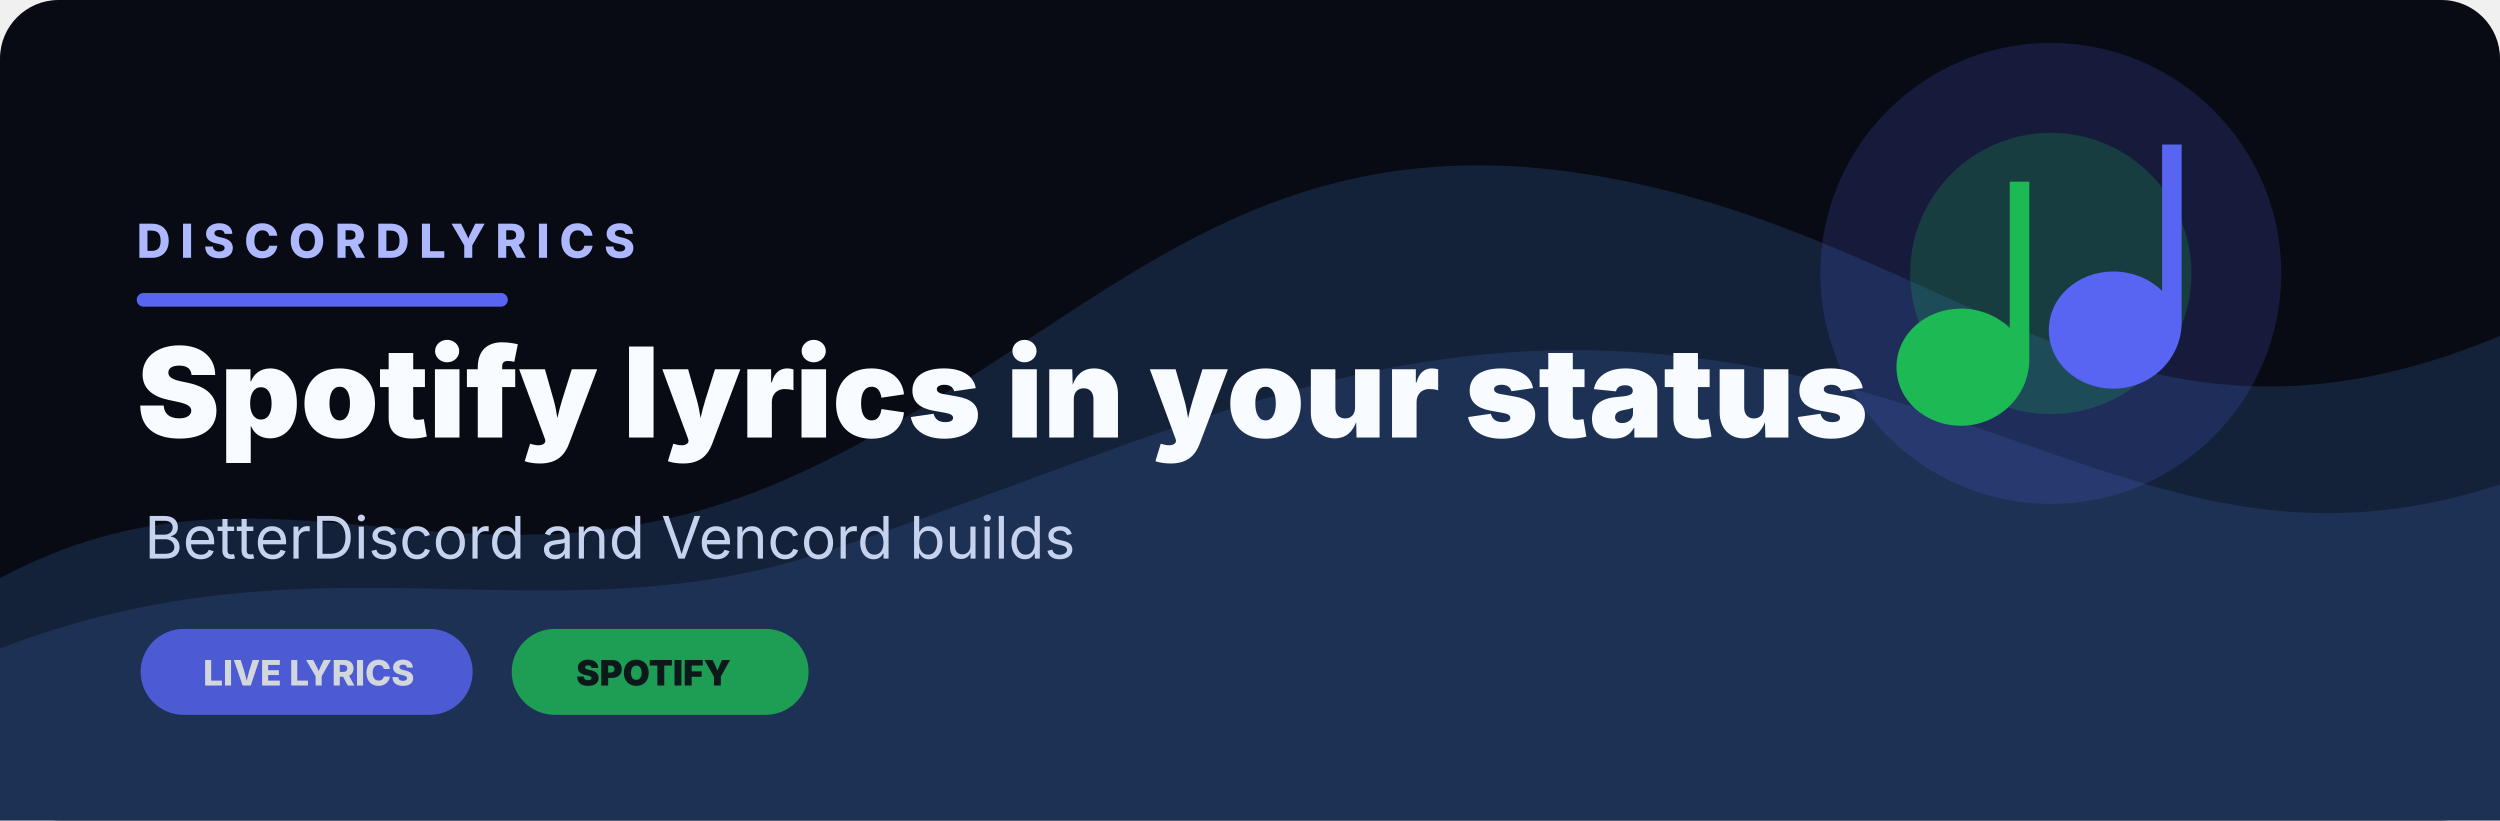
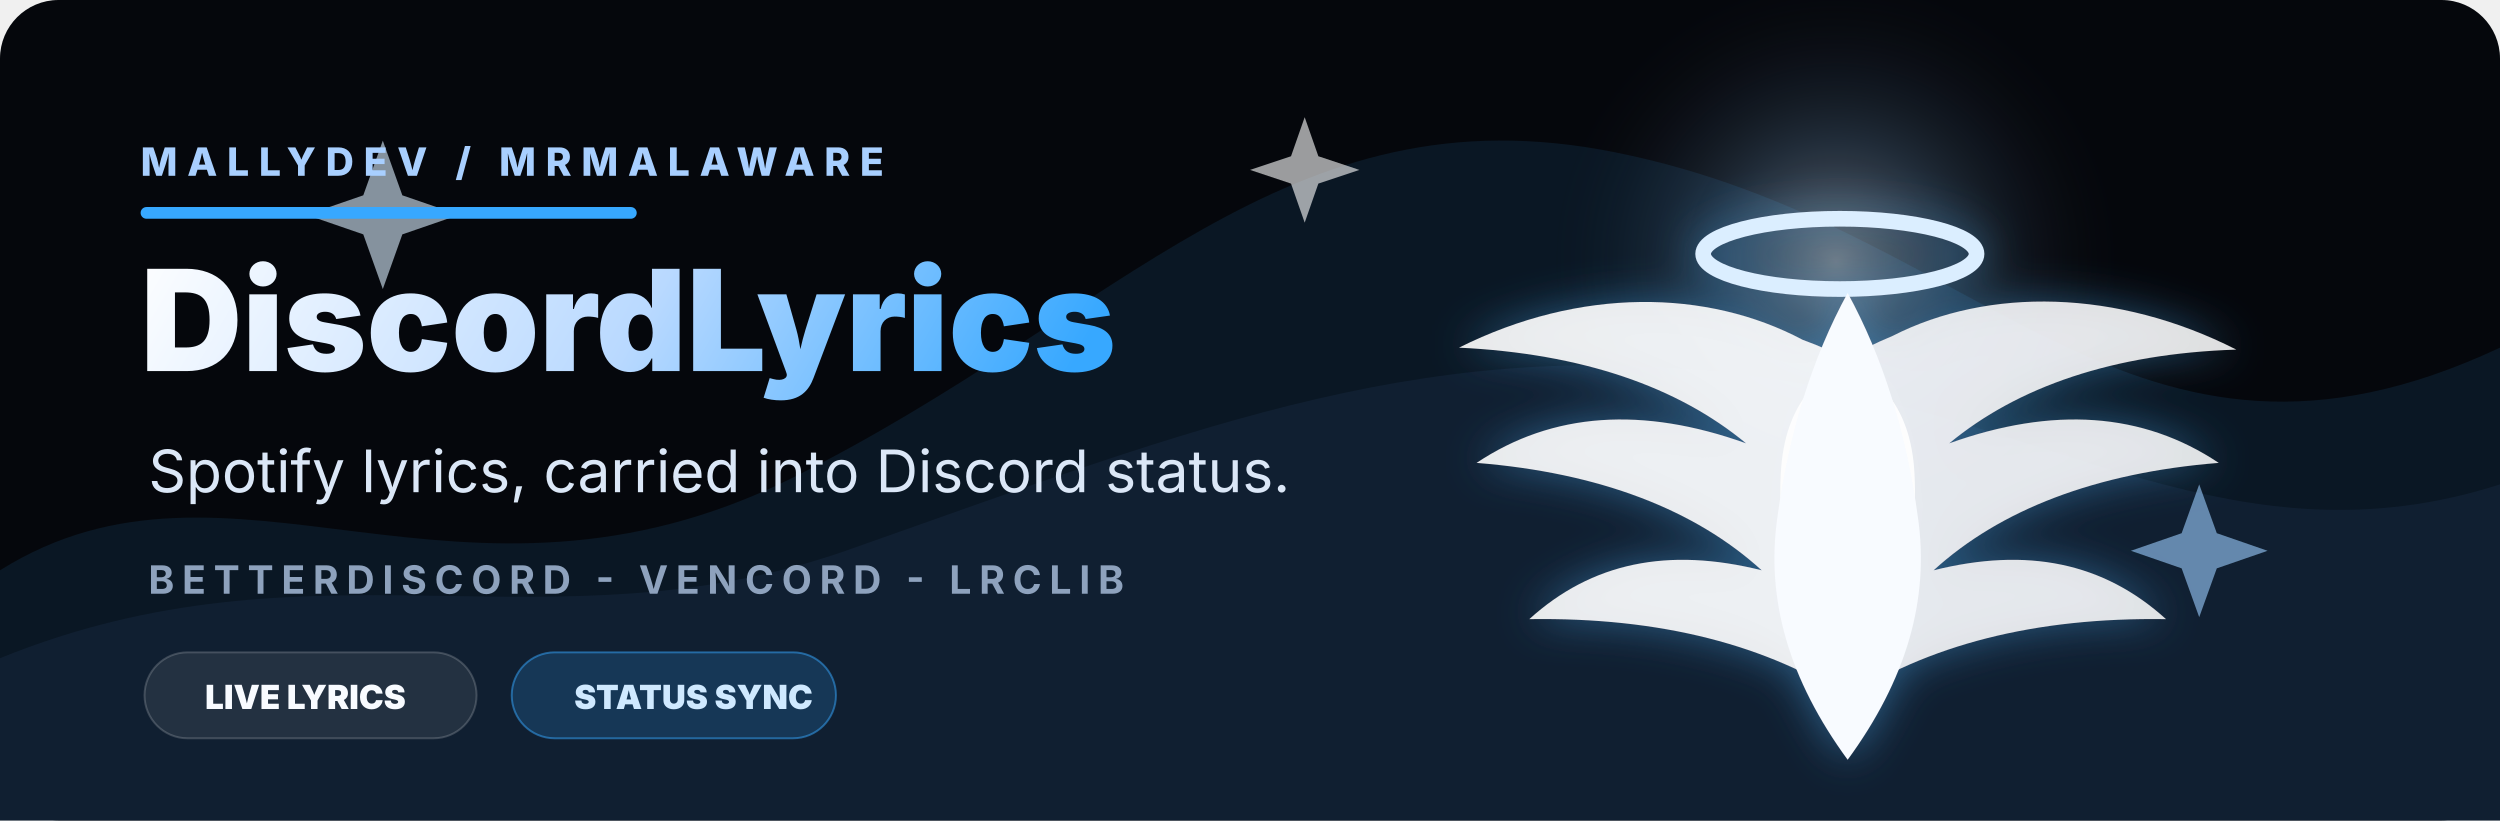
- <svg xmlns="http://www.w3.org/2000/svg" width="1280" height="420" viewBox="0 0 1280 420" fill="none" role="img" aria-label="DiscordLyrics">
-   <rect width="1280" height="420" rx="30" fill="#080b13" />
-   <path d="M0 296C142 220 242 320 410 242C557 174 632 56 823 91C1004 124 1088 252 1280 172V420H0V296Z" fill="#132139" />
-   <path d="M0 332C164 269 280 330 424 282C605 222 718 155 899 188C1055 217 1136 295 1280 248V420H0V332Z" fill="#1d3154" />
-   <circle cx="1050" cy="140" r="118" fill="#5865f2" fill-opacity=".18" />
-   <circle cx="1050" cy="140" r="72" fill="#1db954" fill-opacity=".22" />
-   <path d="M1039 93V184C1039 203 1023 218 1004 218C986 218 971 205 971 188C971 171 986 158 1004 158C1014 158 1023 162 1029 168V93H1039Z" fill="#1db954" />
-   <path d="M1117 74V165C1117 184 1101 199 1082 199C1064 199 1049 186 1049 169C1049 152 1064 139 1082 139C1092 139 1101 143 1107 149V74H1117Z" fill="#5865f2" />
-   <text x="70" y="132" fill="#aeb8ff" font-family="Inter, Segoe UI, Arial, sans-serif" font-size="24" font-weight="800" letter-spacing="5">DISCORDLYRICS</text>
-   <rect x="70" y="150" width="190" height="7" rx="3.5" fill="#5865f2" />
-   <text x="70" y="224" fill="#f8fbff" font-family="Inter, Segoe UI, Arial, sans-serif" font-size="64" font-weight="900">Spotify lyrics in your status</text>
-   <text x="74" y="286" fill="#c6d2ee" font-family="Inter, Segoe UI, Arial, sans-serif" font-size="30">BetterDiscord and Vencord builds</text>
-   <g opacity=".8">
-     <rect x="72" y="322" width="170" height="44" rx="22" fill="#5865f2" />
-     <text x="104" y="351" fill="#ffffff" font-family="Inter, Segoe UI, Arial, sans-serif" font-size="18" font-weight="800">LIVE LYRICS</text>
-     <rect x="262" y="322" width="152" height="44" rx="22" fill="#1db954" />
-     <text x="295" y="351" fill="#07130d" font-family="Inter, Segoe UI, Arial, sans-serif" font-size="18" font-weight="900">SPOTIFY</text>
+ <svg xmlns="http://www.w3.org/2000/svg" width="1280" height="420" viewBox="0 0 1280 420" fill="none" role="img" aria-label="DiscordLyrics by MallyDev and MrMalaware">
+   <defs>
+     <radialGradient id="halo" cx="0" cy="0" r="1" gradientUnits="userSpaceOnUse" gradientTransform="translate(940 134) rotate(90) scale(150)">
+       <stop stop-color="#f8fbff" stop-opacity=".42" />
+       <stop offset=".42" stop-color="#9ccfff" stop-opacity=".18" />
+       <stop offset="1" stop-color="#05070c" stop-opacity="0" />
+     </radialGradient>
+     <linearGradient id="wing" x1="744" y1="102" x2="1174" y2="328" gradientUnits="userSpaceOnUse">
+       <stop stop-color="#ffffff" />
+       <stop offset=".48" stop-color="#cbd8ea" />
+       <stop offset="1" stop-color="#6b7d94" />
+     </linearGradient>
+     <linearGradient id="blue" x1="72" y1="114" x2="460" y2="340" gradientUnits="userSpaceOnUse">
+       <stop stop-color="#ffffff" />
+       <stop offset=".55" stop-color="#b9d9ff" />
+       <stop offset="1" stop-color="#37a8ff" />
+     </linearGradient>
+     <filter id="softGlow" x="-20%" y="-40%" width="140%" height="180%" color-interpolation-filters="sRGB">
+       <feDropShadow dx="0" dy="0" stdDeviation="11" flood-color="#53b9ff" flood-opacity=".45" />
+     </filter>
+   </defs>
+   <rect width="1280" height="420" rx="30" fill="#05070c" />
+   <path d="M0 292C118 218 235 329 405 245C574 161 658 44 827 78C1017 116 1090 267 1280 178V420H0V292Z" fill="#0a1724" />
+   <path d="M0 337C160 272 281 335 433 282C615 218 736 168 908 194C1052 216 1146 291 1280 248V420H0V337Z" fill="#101f31" />
+   <circle cx="940" cy="134" r="150" fill="url(#halo)" />
+   <g opacity=".6">
+     <path d="M196 72L206 100L235 110L206 120L196 148L186 120L157 110L186 100L196 72Z" fill="#dbeeff" />
+     <path d="M1126 248L1135 273L1161 282L1135 291L1126 316L1117 291L1091 282L1117 273L1126 248Z" fill="#9ccfff" />
+     <path d="M668 60L675 80L696 87L675 94L668 114L661 94L640 87L661 80L668 60Z" fill="#ffffff" />
+   </g>
+   <g transform="translate(728 78)" filter="url(#softGlow)">
+     <ellipse cx="214" cy="52" rx="70" ry="18" stroke="#dbeeff" stroke-width="8" />
+     <path d="M195 96C146 70 81 69 19 100C82 103 131 120 166 149C113 130 67 133 28 159C91 164 140 183 174 214C126 202 87 210 55 239C122 238 177 252 221 281C244 242 255 202 252 161C249 127 231 109 195 96Z" fill="url(#wing)" opacity=".9" />
+     <path d="M241 94C290 69 356 70 417 101C354 103 305 120 270 149C323 130 369 133 408 159C345 164 296 183 262 214C310 202 349 210 381 239C314 238 259 252 215 281C192 242 181 202 184 161C187 126 205 109 241 94Z" fill="url(#wing)" opacity=".86" />
+     <path d="M218 72C236 105 248 143 254 187C260 229 248 270 218 311C188 270 176 229 182 187C188 143 200 105 218 72Z" fill="#f8fbff" />
+   </g>
+   <text x="72" y="90" fill="#a8cfff" font-family="Inter, Segoe UI, Arial, sans-serif" font-size="20" font-weight="800" letter-spacing="5">MALLYDEV / MRMALAWARE</text>
+   <rect x="72" y="106" width="254" height="6" rx="3" fill="#37a8ff" />
+   <text x="72" y="190" fill="url(#blue)" font-family="Inter, Segoe UI, Arial, sans-serif" font-size="72" font-weight="950">DiscordLyrics</text>
+   <text x="76" y="252" fill="#dbe7f7" font-family="Inter, Segoe UI, Arial, sans-serif" font-size="30">Spotify lyrics, carried into Discord status.</text>
+   <text x="76" y="304" fill="#8ea2bd" font-family="Inter, Segoe UI, Arial, sans-serif" font-size="20" font-weight="700" letter-spacing="4">BETTERDISCORD - VENCORD - LRCLIB</text>
+   <g transform="translate(74 334)">
+     <rect width="170" height="44" rx="22" fill="#ffffff" fill-opacity=".08" stroke="#ffffff" stroke-opacity=".18" />
+     <text x="31" y="29" fill="#f8fbff" font-family="Inter, Segoe UI, Arial, sans-serif" font-size="17" font-weight="900">LIVE LYRICS</text>
+     <rect x="188" width="166" height="44" rx="22" fill="#37a8ff" fill-opacity=".18" stroke="#37a8ff" stroke-opacity=".5" />
+     <text x="220" y="29" fill="#cfe9ff" font-family="Inter, Segoe UI, Arial, sans-serif" font-size="17" font-weight="900">STATUS SYNC</text>
  </g>
</svg>
